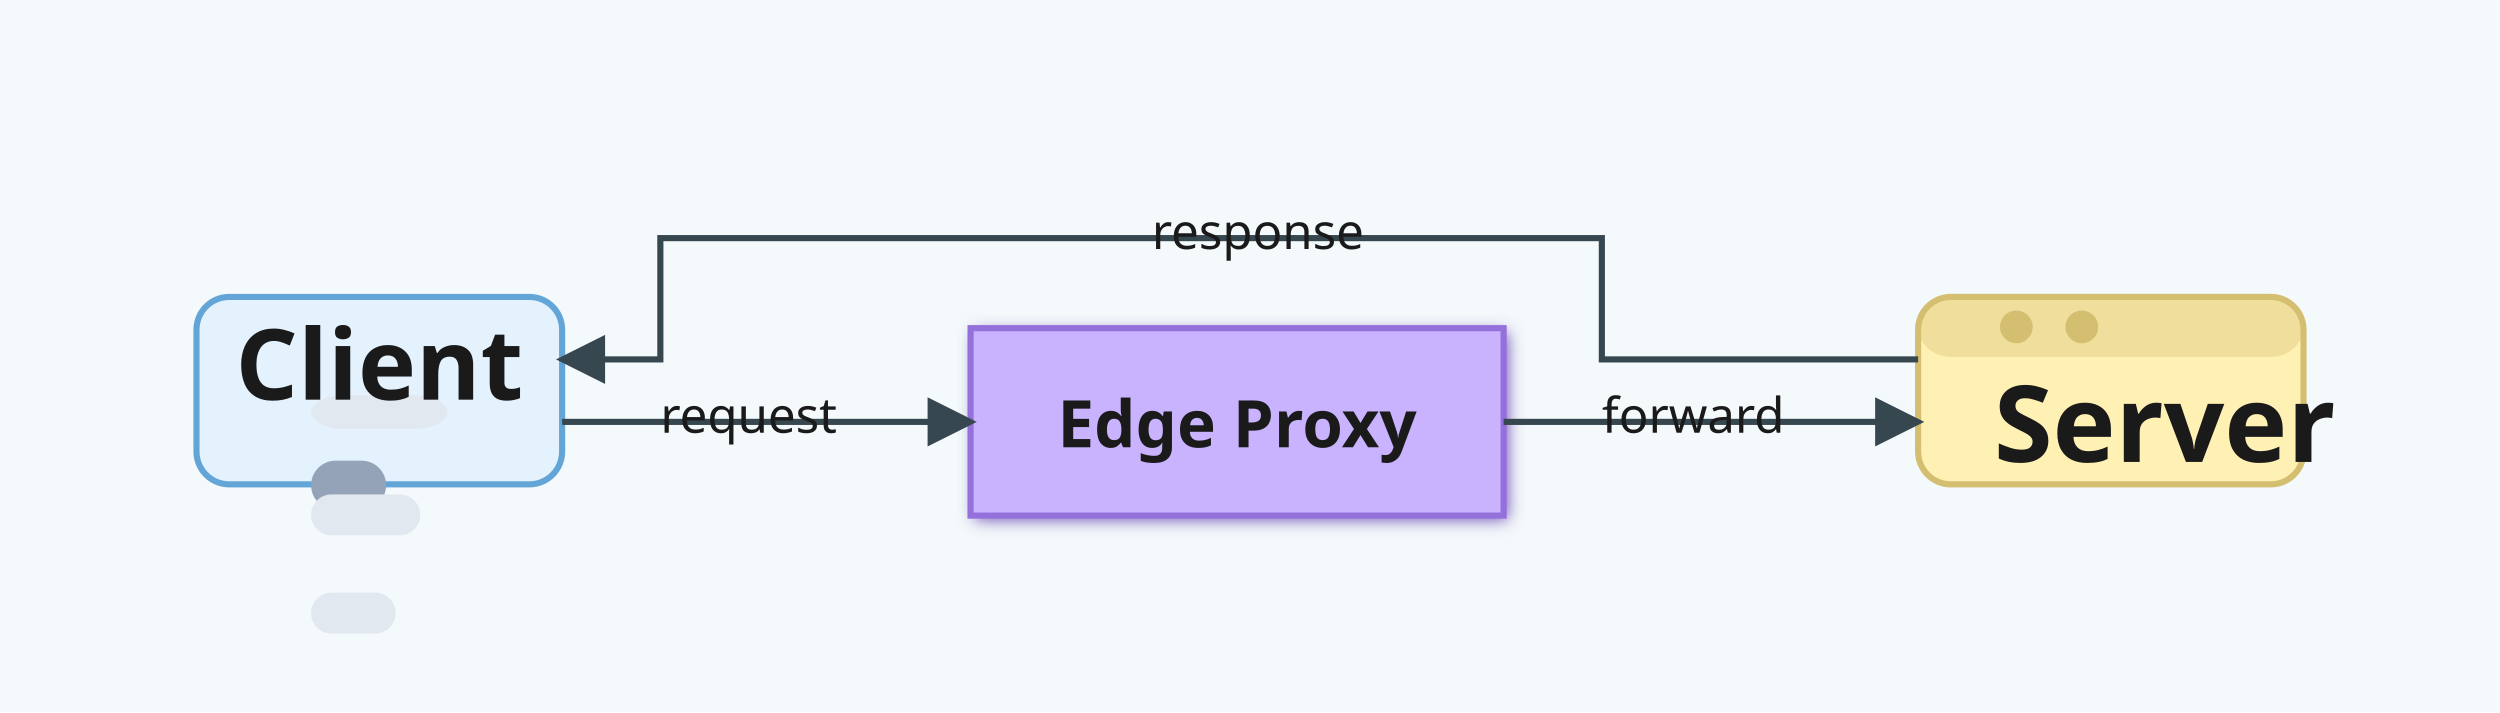
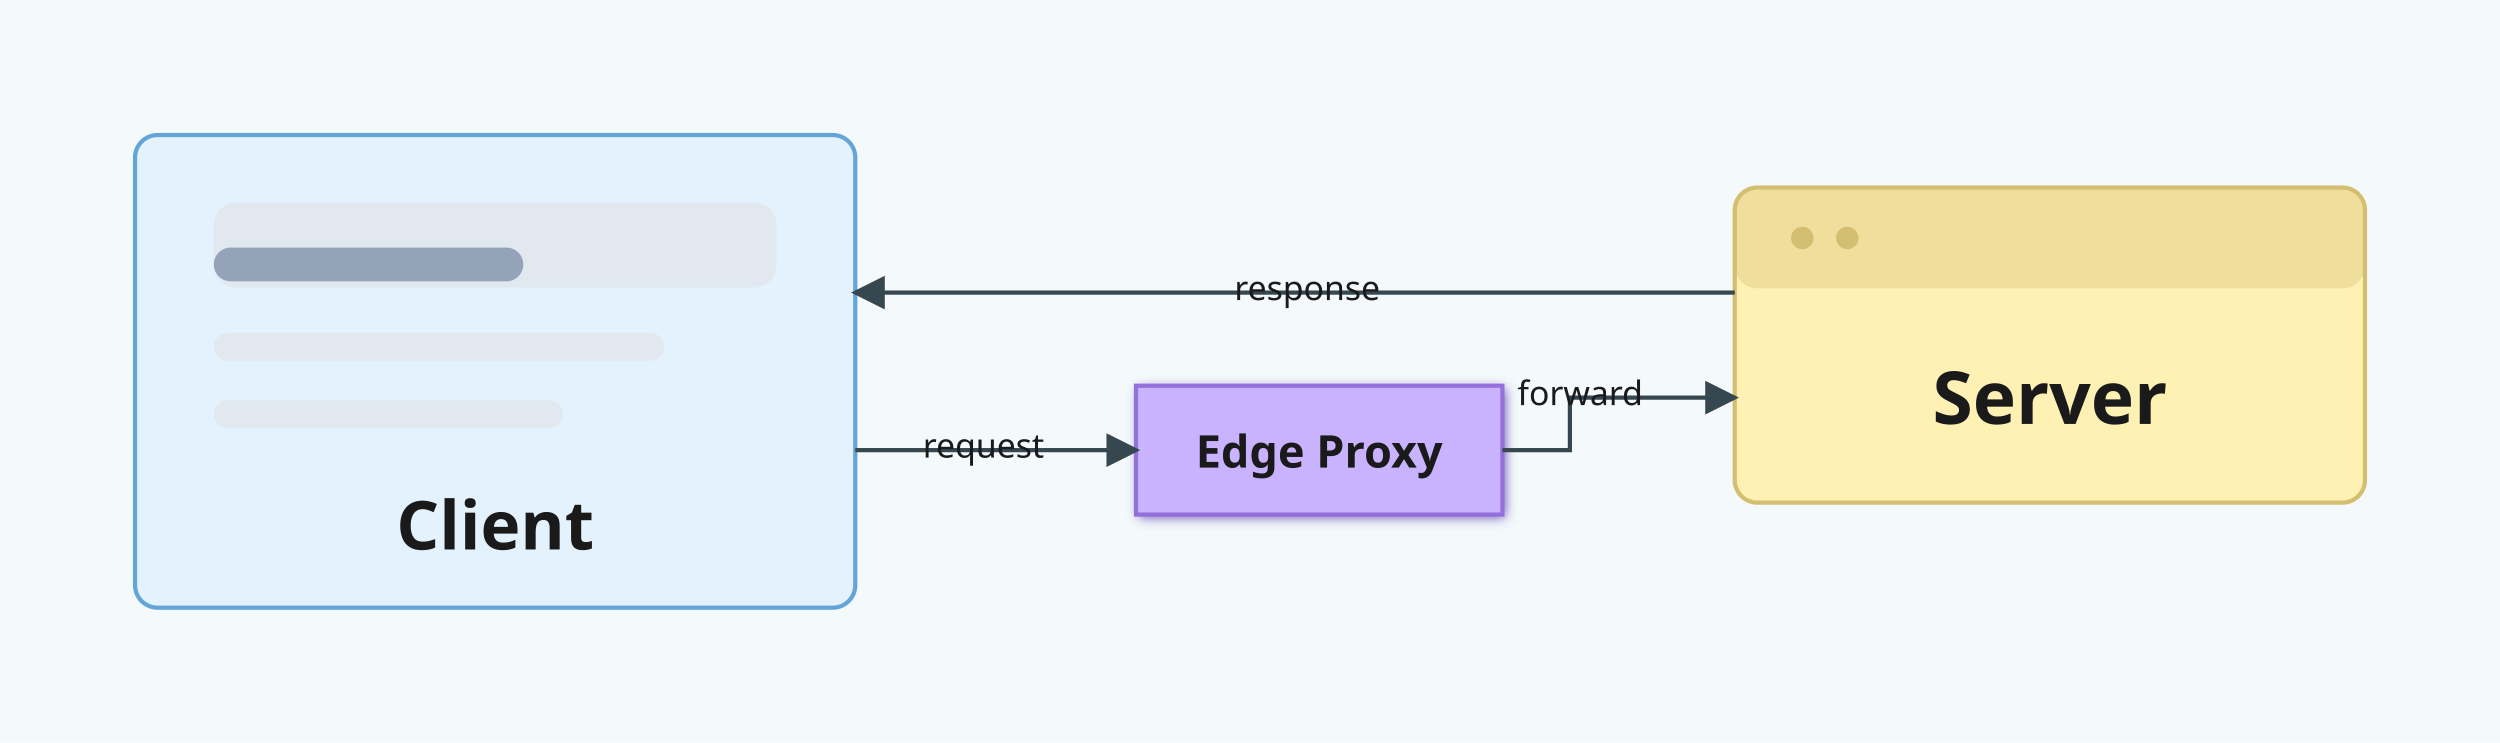
- <svg xmlns="http://www.w3.org/2000/svg" viewBox="0 -12.27 305.382 86.982">
+ <svg xmlns="http://www.w3.org/2000/svg" viewBox="0 0 444.305 132">
  <defs>
    <filter id="cora-shadow-blur" x="-50%" y="-50%" width="200%" height="200%">
      <feGaussianBlur stdDeviation="1" />
    </filter>
    <marker id="cora-marker-arrow" markerWidth="8" markerHeight="8" refX="7" refY="4" orient="auto" markerUnits="strokeWidth">
      <path d="M 0 0 L 8 4 L 0 8 z" fill="#37474F" />
    </marker>
    <marker id="cora-marker-circle" markerWidth="8" markerHeight="8" refX="4" refY="4" orient="auto" markerUnits="strokeWidth">
      <circle cx="4" cy="4" r="3" fill="none" stroke="#37474F" stroke-width="1.5" />
    </marker>
    <marker id="cora-marker-filled-circle" markerWidth="8" markerHeight="8" refX="4" refY="4" orient="auto" markerUnits="strokeWidth">
      <circle cx="4" cy="4" r="3" fill="#37474F" />
    </marker>
  </defs>
-   <rect x="0" y="-12.27" width="305.382" height="86.982" fill="#F4F9FB" />
+   <rect x="0" y="0" width="444.305" height="132" fill="#F4F9FB" />
  <g id="groups" />
  <g id="nodes">
    <g>
-       <rect x="24" y="24" width="44.664" height="22.896" rx="4" ry="4" fill="#E3F2FD" stroke="#64A5D8" stroke-width="0.75" />
-       <rect x="38" y="36" width="16.664" height="4.121" rx="4" fill="#e2e8f0" />
-       <rect x="38" y="44" width="9.165" height="6" rx="3" fill="#94a3b8" />
-       <rect x="38" y="48.121" width="13.331" height="5" rx="2.5" fill="#e2e8f0" />
-       <rect x="38" y="60.121" width="10.332" height="5" rx="2.5" fill="#e2e8f0" />
-       <text x="46.332" y="36.552" text-anchor="middle" font-family="'Noto Sans', sans-serif" font-size="12" font-weight="600" fill="#1A1A1A">Client</text>
+       <rect x="24" y="24" width="128" height="84" rx="4" ry="4" fill="#E3F2FD" stroke="#64A5D8" stroke-width="0.75" />
+       <rect x="38" y="36" width="100" height="15.12" rx="4" fill="#e2e8f0" />
+       <rect x="38" y="44" width="55" height="6" rx="3" fill="#94a3b8" />
+       <rect x="38" y="59.12" width="80" height="5" rx="2.5" fill="#e2e8f0" />
+       <rect x="38" y="71.12" width="62" height="5" rx="2.5" fill="#e2e8f0" />
+       <text x="88" y="97.656" text-anchor="middle" font-family="'Noto Sans', sans-serif" font-size="12" font-weight="600" fill="#1A1A1A">Client</text>
    </g>
    <g>
      <g filter="url(#cora-shadow-blur)">
-         <rect x="119.058" y="28.316" width="65.112" height="22.896" fill="#7050B8" />
+         <rect x="202.394" y="69.052" width="65.112" height="22.896" fill="#7050B8" />
      </g>
-       <rect x="118.558" y="27.816" width="65.112" height="22.896" fill="#C9B3FF" stroke="#9470DB" stroke-width="0.75" />
-       <text x="151.114" y="42.368" text-anchor="middle" font-family="'Noto Sans', sans-serif" font-size="8" font-weight="600" fill="#1A1A1A">Edge Proxy</text>
+       <rect x="201.894" y="68.552" width="65.112" height="22.896" fill="#C9B3FF" stroke="#9470DB" stroke-width="0.75" />
+       <text x="234.45" y="83.104" text-anchor="middle" font-family="'Noto Sans', sans-serif" font-size="8" font-weight="600" fill="#1A1A1A">Edge Proxy</text>
    </g>
    <g>
-       <rect x="234.302" y="24" width="47.08" height="22.896" rx="4" ry="4" fill="#FFF0B3" stroke="#D4BE70" stroke-width="0.75" />
-       <rect x="234.302" y="24" width="47.08" height="7.327" rx="4" ry="4" fill="#D4BE70" opacity="0.35" />
-       <circle cx="246.302" cy="27.663" r="2" fill="#D4BE70" />
-       <circle cx="254.302" cy="27.663" r="2" fill="#D4BE70" />
-       <rect x="246.302" y="41.327" width="13.182" height="-4.431" rx="3" fill="#D4BE70" opacity="0.18" />
-       <text x="264.433" y="44.155" text-anchor="middle" font-family="'Noto Sans', sans-serif" font-size="13" font-weight="600" fill="#1A1A1A">Server</text>
+       <rect x="308.305" y="33.333" width="112" height="56" rx="4" ry="4" fill="#FFF0B3" stroke="#D4BE70" stroke-width="0.75" />
+       <rect x="308.305" y="33.333" width="112" height="17.92" rx="4" ry="4" fill="#D4BE70" opacity="0.35" />
+       <circle cx="320.305" cy="42.293" r="2" fill="#D4BE70" />
+       <circle cx="328.305" cy="42.293" r="2" fill="#D4BE70" />
+       <text x="364.305" y="75.337" text-anchor="middle" font-family="'Noto Sans', sans-serif" font-size="13" font-weight="600" fill="#1A1A1A">Server</text>
    </g>
  </g>
  <g id="edges">
-     <path d="M 68.664 39.264 L 118.558 39.264" fill="none" stroke="#37474F" stroke-width="0.75" marker-end="url(#cora-marker-arrow)" />
-     <path d="M 183.67 39.264 L 234.302 39.264" fill="none" stroke="#37474F" stroke-width="0.75" marker-end="url(#cora-marker-arrow)" />
-     <path d="M 234.302 31.632 L 195.67 31.632 L 195.67 16.816 L 80.664 16.816 L 80.664 31.632 L 68.664 31.632" fill="none" stroke="#37474F" stroke-width="0.75" marker-end="url(#cora-marker-arrow)" />
+     <path d="M 152 80 L 201.894 80" fill="none" stroke="#37474F" stroke-width="0.75" marker-end="url(#cora-marker-arrow)" />
+     <path d="M 267.006 80 L 279.006 80 L 279.006 70.667 L 308.305 70.667" fill="none" stroke="#37474F" stroke-width="0.75" marker-end="url(#cora-marker-arrow)" />
+     <path d="M 308.305 52 L 152 52" fill="none" stroke="#37474F" stroke-width="0.75" marker-end="url(#cora-marker-arrow)" />
  </g>
  <g id="edge-labels">
-     <text x="91.446" y="40.592" text-anchor="middle" font-family="'Noto Sans', sans-serif" font-size="6" font-weight="400" fill="#1A1A1A">request</text>
-     <text x="206.821" y="40.592" text-anchor="middle" font-family="'Noto Sans', sans-serif" font-size="6" font-weight="400" fill="#1A1A1A">forward</text>
-     <text x="153.648" y="18.144" text-anchor="middle" font-family="'Noto Sans', sans-serif" font-size="6" font-weight="400" fill="#1A1A1A">response</text>
+     <text x="174.782" y="81.328" text-anchor="middle" font-family="'Noto Sans', sans-serif" font-size="6" font-weight="400" fill="#1A1A1A">request</text>
+     <text x="280.824" y="71.995" text-anchor="middle" font-family="'Noto Sans', sans-serif" font-size="6" font-weight="400" fill="#1A1A1A">forward</text>
+     <text x="232.318" y="53.328" text-anchor="middle" font-family="'Noto Sans', sans-serif" font-size="6" font-weight="400" fill="#1A1A1A">response</text>
  </g>
</svg>
